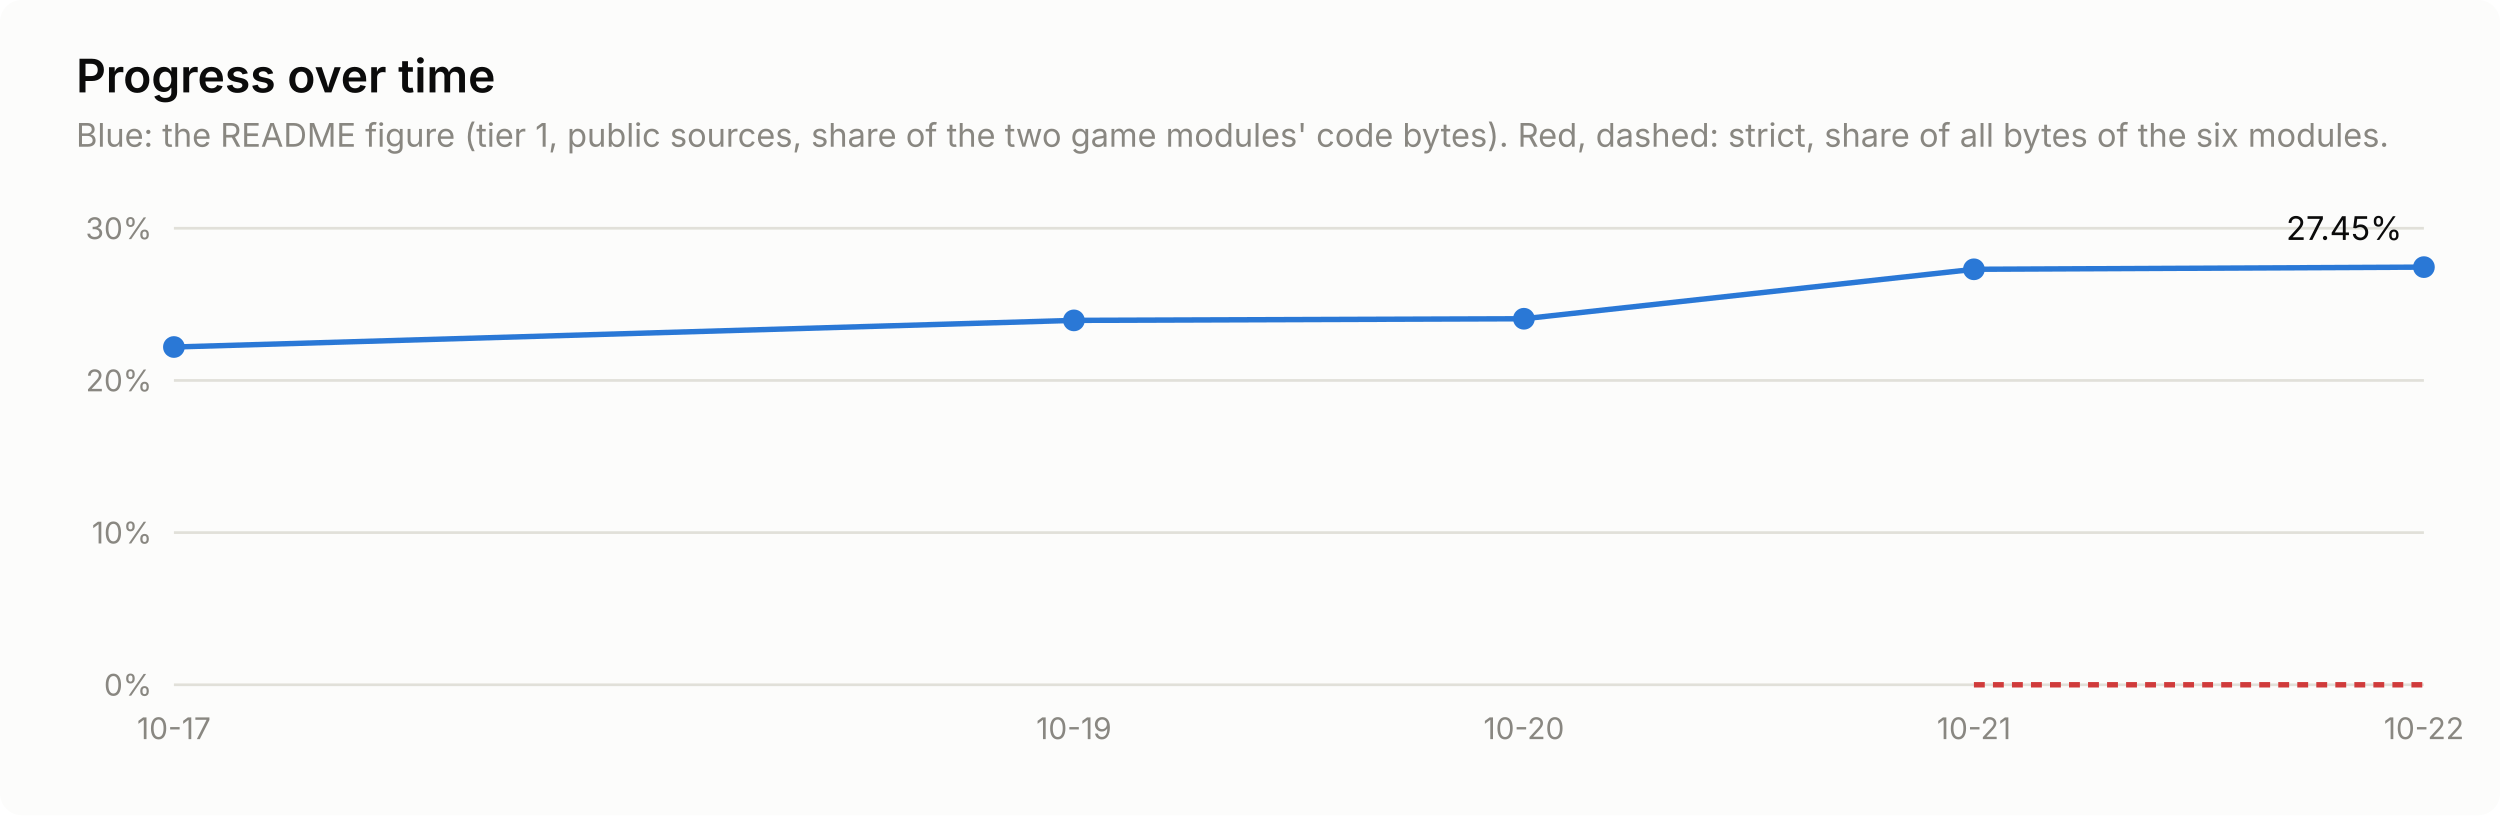
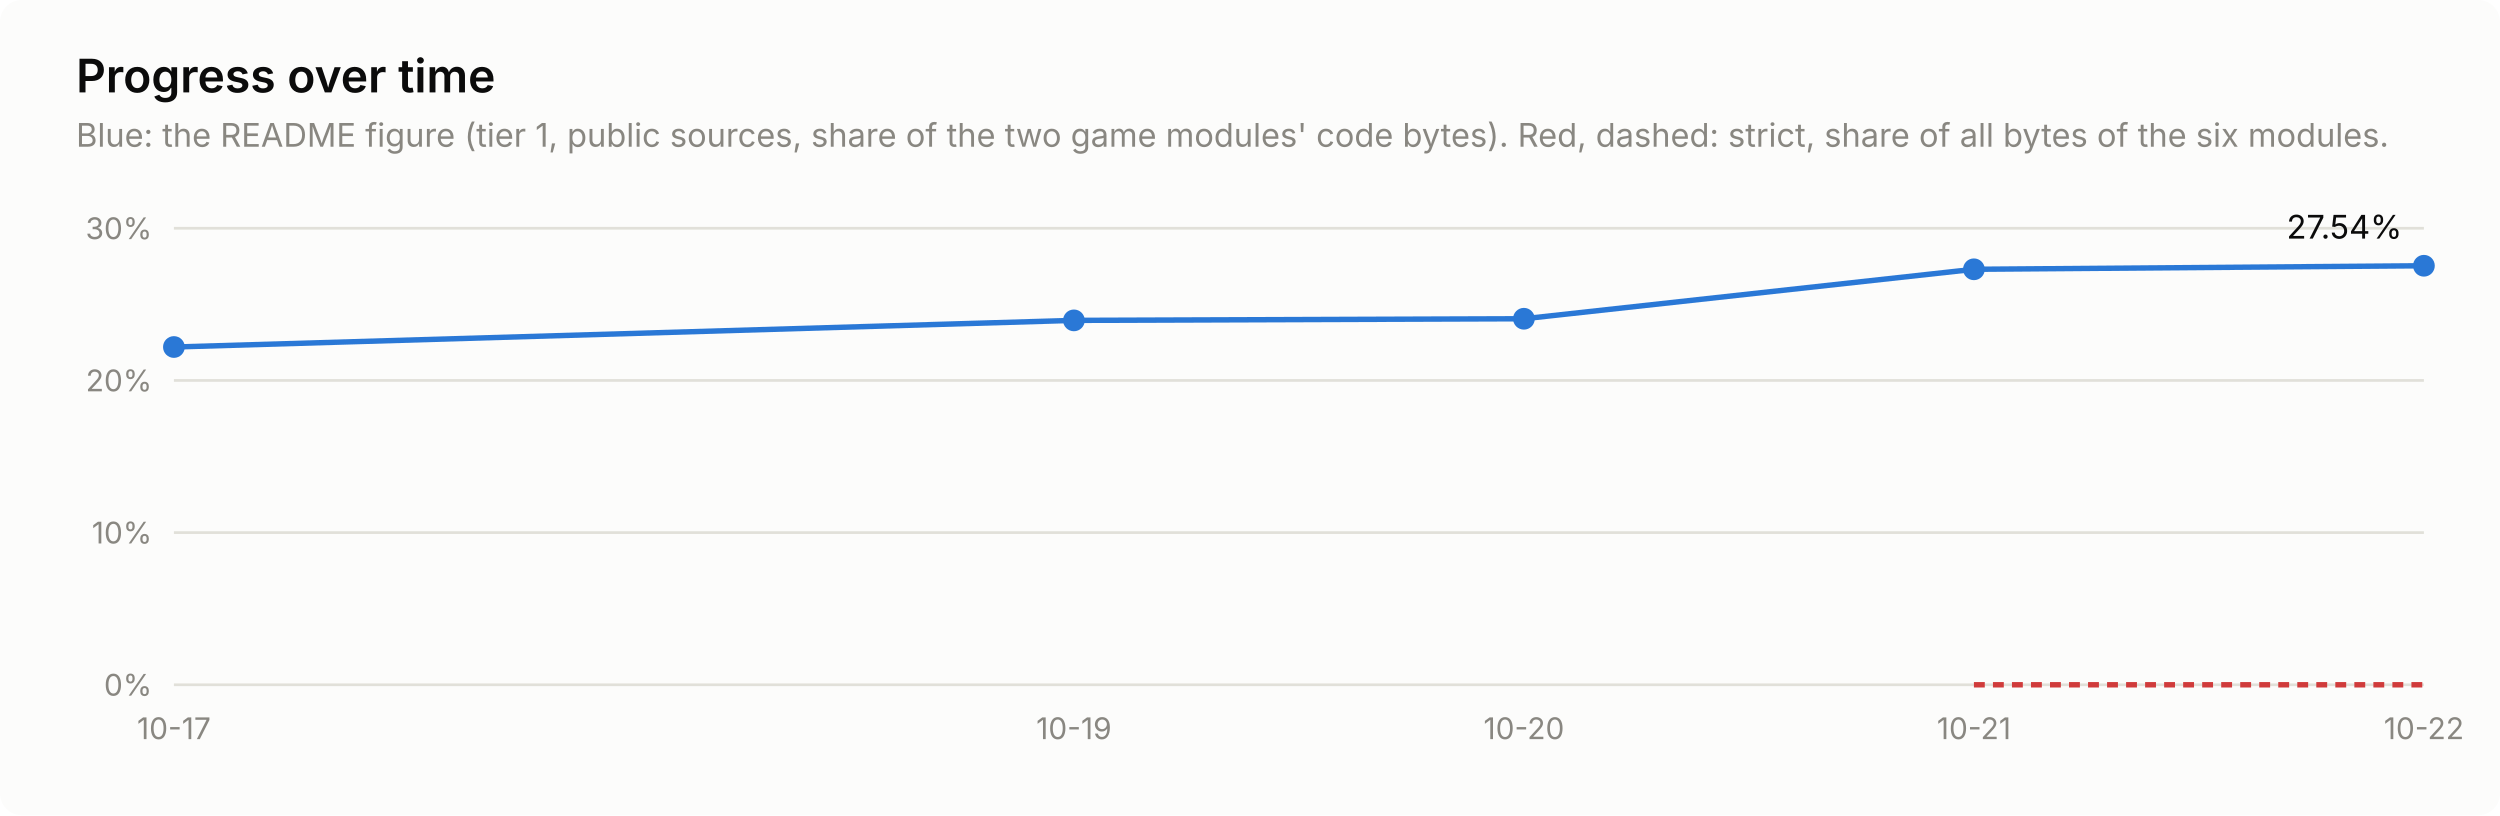
<svg xmlns="http://www.w3.org/2000/svg" viewBox="0 0 920 300" width="920" height="300" role="img" aria-label="History of the published tier-1 figure and the strict figure">
  <style>
.bg{fill:#fcfcfb}.t1{fill:#0b0b0b}.t2{fill:#52514e}.t3{fill:#898781}.grid{stroke:#e1e0d9}.track{fill:#e1e0d9}
.ln{fill:none;stroke:#2a78d6;stroke-width:2}.ln2{fill:none;stroke:#d03b3b;stroke-width:2;stroke-dasharray:4 3}.dot{fill:#2a78d6}
text{font-family:system-ui,-apple-system,"Segoe UI",sans-serif}.num{font-variant-numeric:tabular-nums}
.hatch-line{stroke:#898781;stroke-width:1.5}
.s-matched{fill:#2a78d6}.s-lane{fill:#eb6834}.s-near{fill:#1baf7a}.s-parked{fill:#eda100}.s-blocked{fill:#d03b3b}.s-todo{fill:#c3c2b7}.s-data{fill:#6250d6}.s-kept{fill:#c3c2b7}
@media (prefers-color-scheme:dark){
.bg{fill:#1a1a19}.t1{fill:#f0efec}.t2{fill:#c3c2b7}.t3{fill:#898781}.grid{stroke:#2c2c2a}.track{fill:#2c2c2a}
.ln{stroke:#3987e5}.dot{fill:#3987e5}.hatch-line{stroke:#898781}
.s-matched{fill:#3987e5}.s-lane{fill:#d95926}.s-near{fill:#199e70}.s-parked{fill:#c98500}.s-blocked{fill:#d03b3b}.s-todo{fill:#4a4a46}.s-data{fill:#9085e9}.s-kept{fill:#4a4a46}}</style>
  <defs>
    <pattern id="hatch" patternUnits="userSpaceOnUse" width="6" height="6" patternTransform="rotate(45)">
      <rect class="s-kept" width="6" height="6" />
      <line class="hatch-line" x1="0" y1="0" x2="0" y2="6" />
    </pattern>
  </defs>
  <rect class="bg" width="920" height="300" rx="8" />
  <text class="t1" x="28" y="34" font-size="17" font-weight="600">Progress over time</text>
  <text class="t3" x="28" y="54" font-size="12">Blue: the README figure (tier 1, public sources, share of the two game modules' code bytes). Red, dashed: strict, share of all bytes of the six modules.</text>
  <line class="grid" x1="64" x2="892" y1="252.0" y2="252.0" stroke-width="1" />
  <text class="t3 num" x="56" y="256.0" font-size="11" text-anchor="end">0%</text>
  <line class="grid" x1="64" x2="892" y1="196.0" y2="196.0" stroke-width="1" />
  <text class="t3 num" x="56" y="200.0" font-size="11" text-anchor="end">10%</text>
  <line class="grid" x1="64" x2="892" y1="140.0" y2="140.0" stroke-width="1" />
  <text class="t3 num" x="56" y="144.0" font-size="11" text-anchor="end">20%</text>
  <line class="grid" x1="64" x2="892" y1="84.0" y2="84.0" stroke-width="1" />
  <text class="t3 num" x="56" y="88.0" font-size="11" text-anchor="end">30%</text>
  <text class="t3 num" x="64.0" y="272" font-size="11" text-anchor="middle">10-17</text>
  <text class="t3 num" x="395.2" y="272" font-size="11" text-anchor="middle">10-19</text>
  <text class="t3 num" x="560.8" y="272" font-size="11" text-anchor="middle">10-20</text>
  <text class="t3 num" x="726.4" y="272" font-size="11" text-anchor="middle">10-21</text>
  <text class="t3 num" x="892.0" y="272" font-size="11" text-anchor="middle">10-22</text>
-   <path class="ln" d="M64.0,127.7 L395.2,117.9 L560.8,117.3 L726.4,99.1 L892.0,98.3" />
+   <path class="ln" d="M64.0,127.7 L395.2,117.9 L560.8,117.3 L726.4,99.1 L892.0,97.8" />
  <path class="ln2" d="M726.4,252.0 L892.0,252.0" />
  <circle class="dot" cx="64.0" cy="127.7" r="4" />
  <circle class="dot" cx="395.2" cy="117.9" r="4" />
  <circle class="dot" cx="560.8" cy="117.3" r="4" />
  <circle class="dot" cx="726.4" cy="99.1" r="4" />
-   <circle class="dot" cx="892.0" cy="98.3" r="4" />
-   <text class="t1 num" x="884.0" y="88.3" font-size="12" text-anchor="end">27.45%</text>
+   <circle class="dot" cx="892.0" cy="97.8" r="4" />
+   <text class="t1 num" x="884.0" y="87.8" font-size="12" text-anchor="end">27.54%</text>
</svg>
